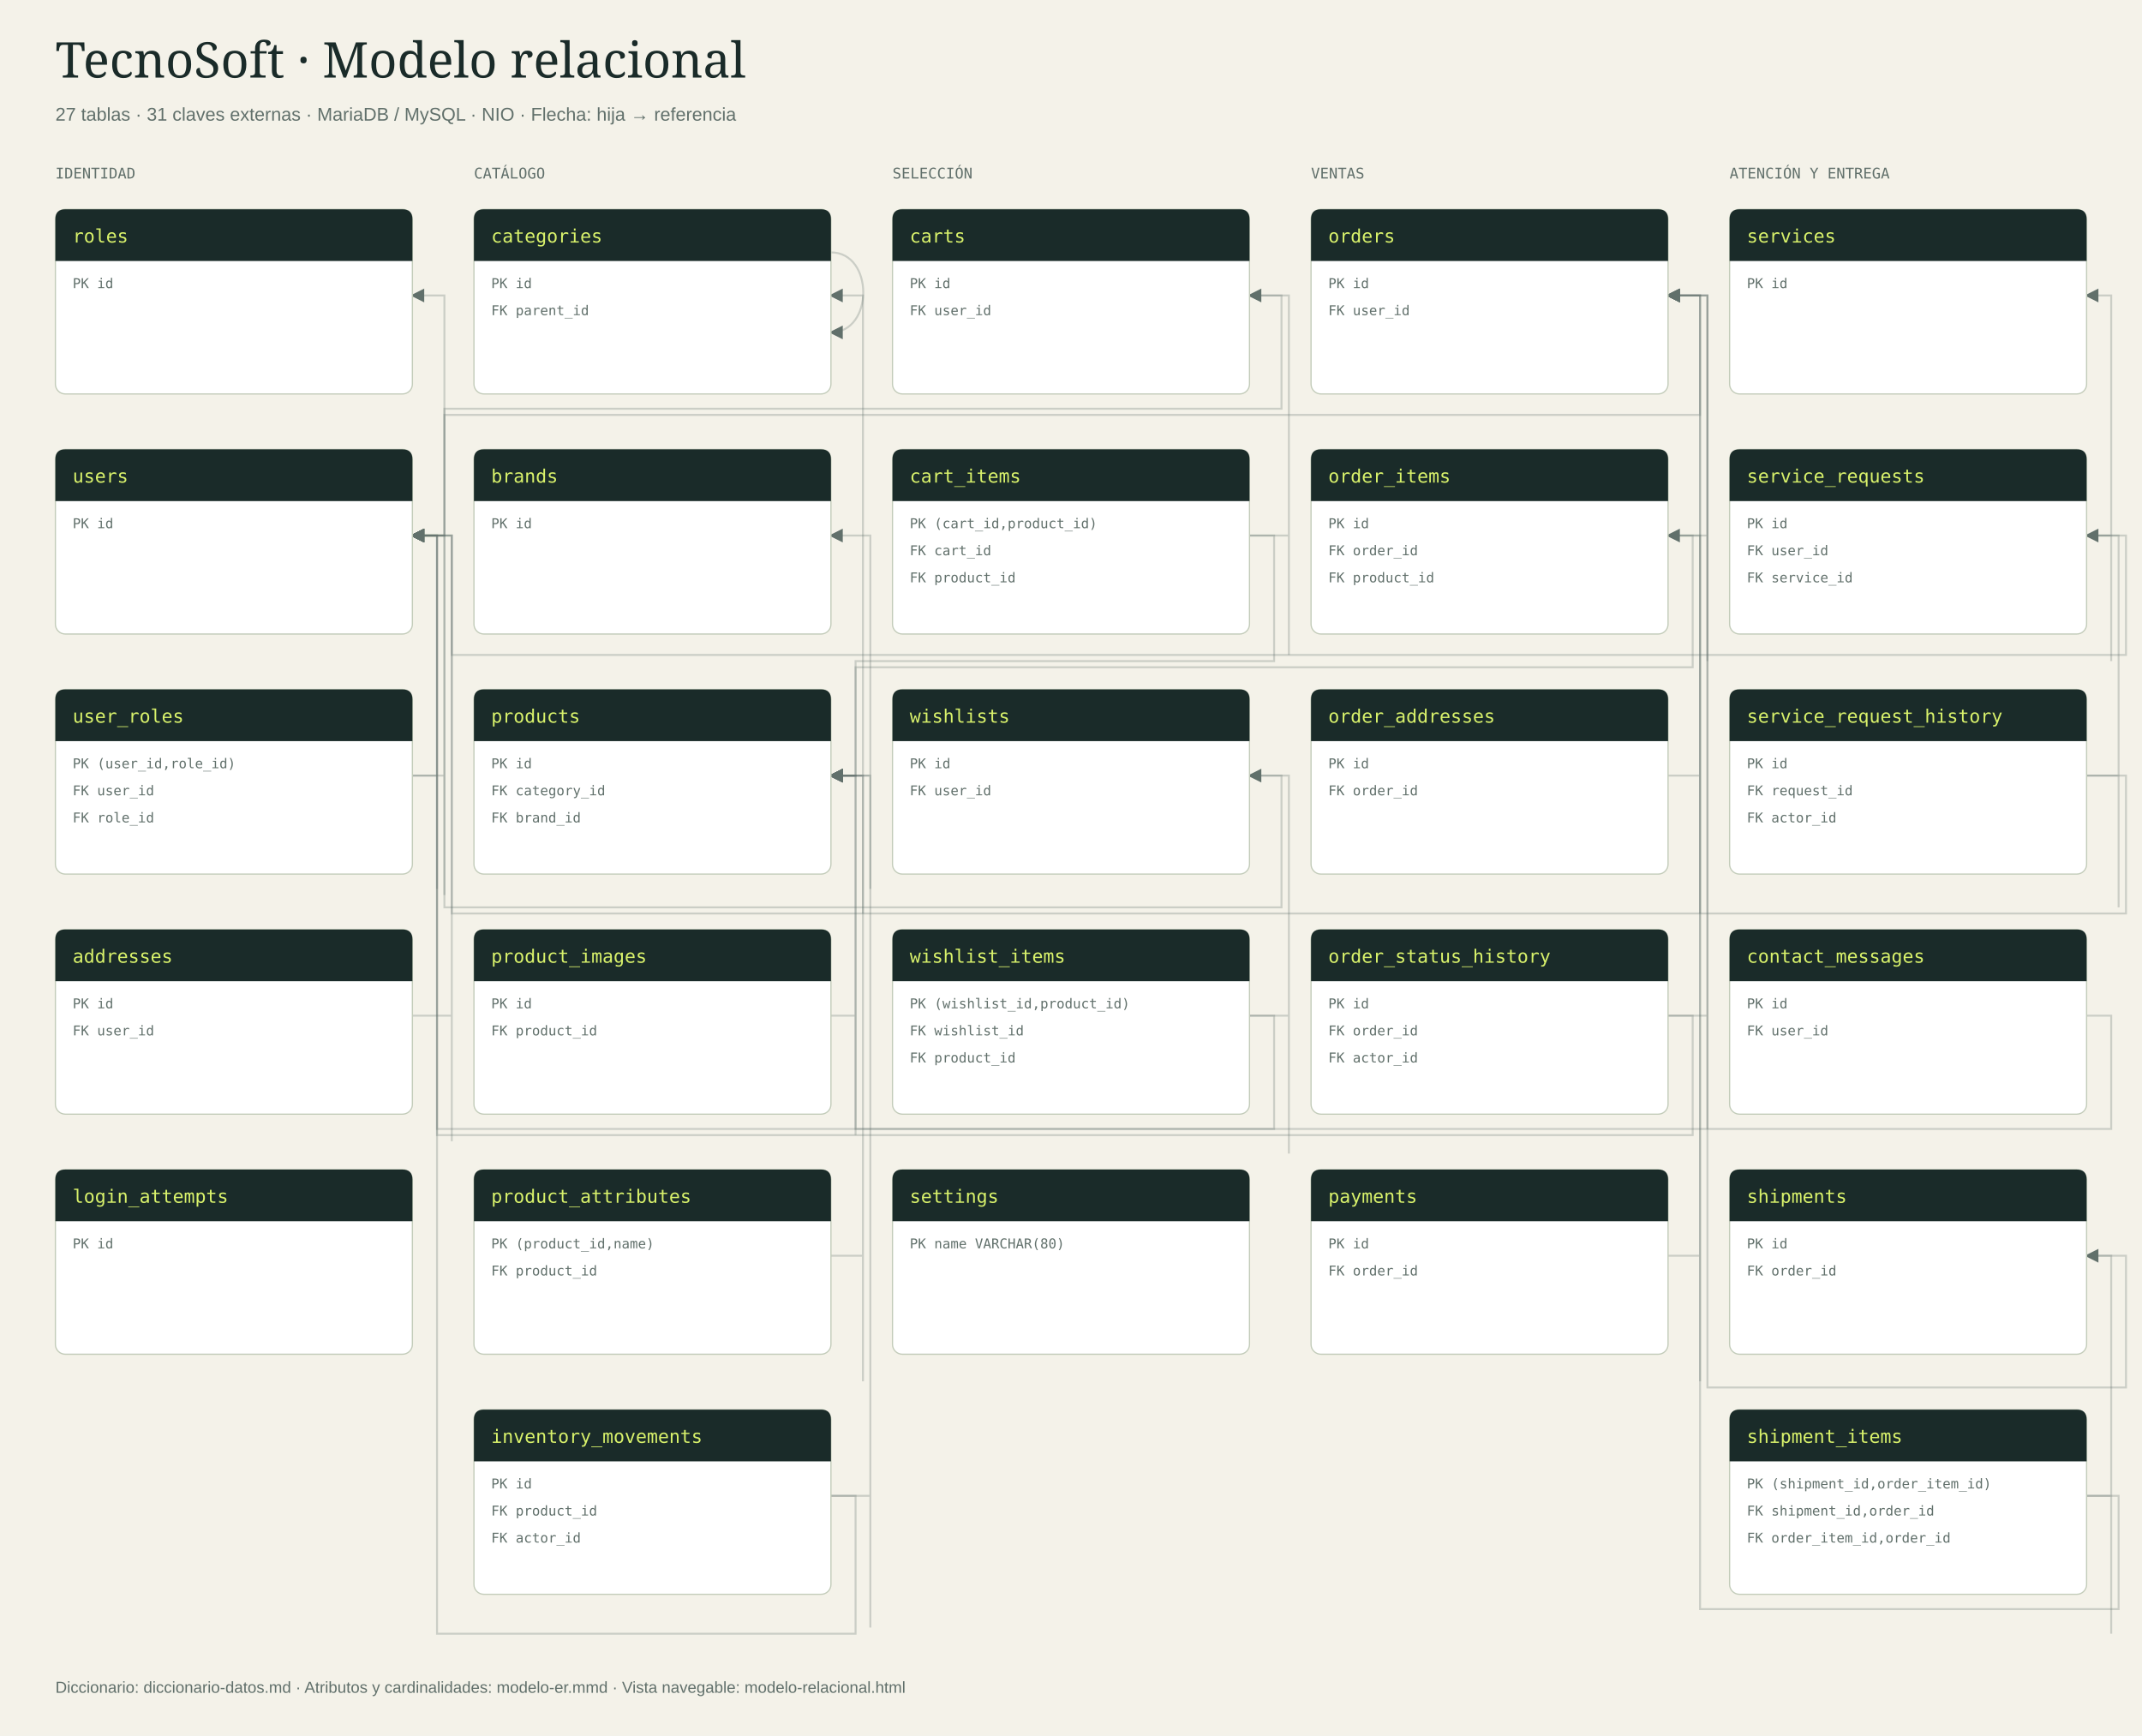
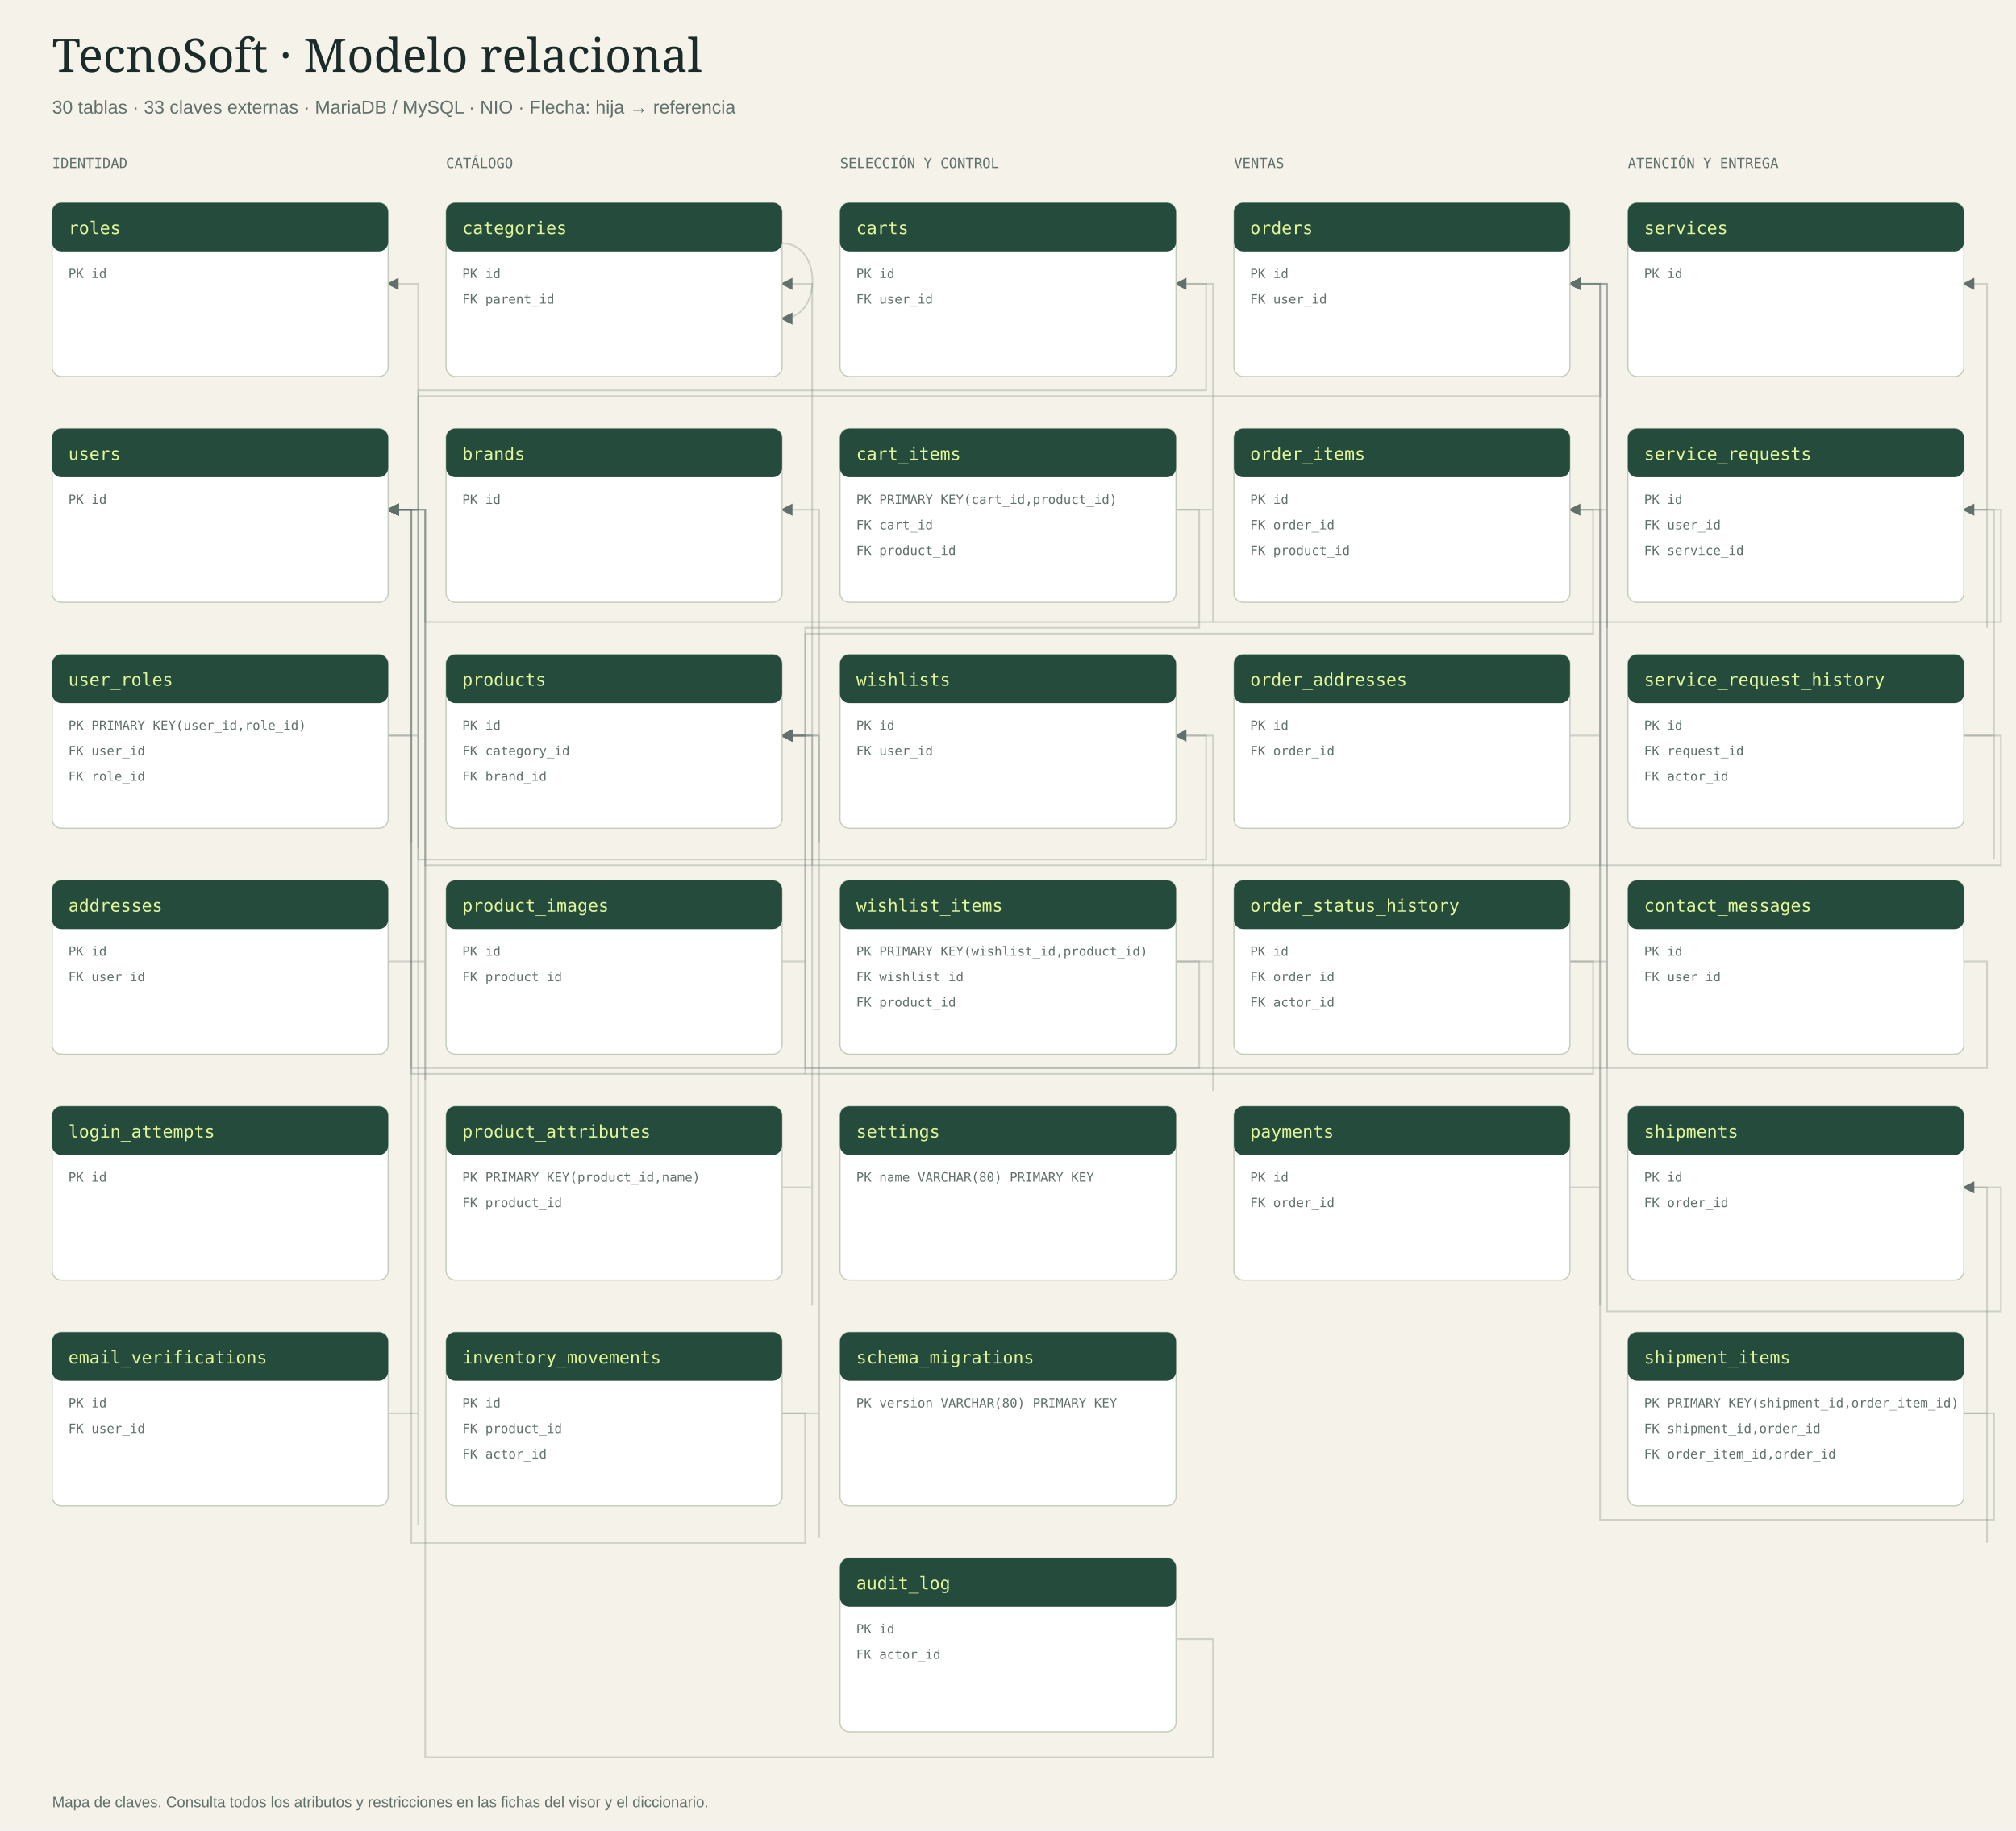
- <svg xmlns="http://www.w3.org/2000/svg" viewBox="0 0 1740 1410" role="img" aria-labelledby="title desc">
+ <svg xmlns="http://www.w3.org/2000/svg" viewBox="0 0 1740 1580" role="img" aria-labelledby="title">
  <defs>
    <marker id="arrow" markerWidth="7" markerHeight="7" refX="6" refY="3.5" orient="auto">
      <path d="M0 0L7 3.5 0 7" fill="#61706b" />
    </marker>
  </defs>
-   <rect width="1740" height="1410" fill="#f4f2e9" />
-   <text x="45" y="63" font-family="Georgia" font-size="40" fill="#1a2b29">TecnoSoft · Modelo relacional</text>
-   <text x="45" y="98" font-family="Arial" font-size="15" fill="#61706b">27 tablas · 31 claves externas · MariaDB / MySQL · NIO · Flecha: hija → referencia</text>
+   <rect width="1740" height="1580" fill="#f4f2e9" />
+   <text x="45" y="62" font-family="Georgia" font-size="40" fill="#1a2b29">TecnoSoft · Modelo relacional</text>
+   <text x="45" y="98" font-family="Arial" font-size="16" fill="#61706b">30 tablas · 33 claves externas · MariaDB / MySQL · NIO · Flecha: hija → referencia</text>
  <text x="45" y="145" fill="#61706b" font-family="monospace" font-size="12">IDENTIDAD</text>
  <text x="385" y="145" fill="#61706b" font-family="monospace" font-size="12">CATÁLOGO</text>
-   <text x="725" y="145" fill="#61706b" font-family="monospace" font-size="12">SELECCIÓN</text>
+   <text x="725" y="145" fill="#61706b" font-family="monospace" font-size="12">SELECCIÓN Y CONTROL</text>
  <text x="1065" y="145" fill="#61706b" font-family="monospace" font-size="12">VENTAS</text>
  <text x="1405" y="145" fill="#61706b" font-family="monospace" font-size="12">ATENCIÓN Y ENTREGA</text>
-   <path class="edge" data-from="user_roles" data-to="users" d="M335 630 H355 V722 H355 V435 H335" stroke="#61706b" stroke-opacity=".28" stroke-width="1.6" fill="none" marker-end="url(#arrow)" />
-   <path class="edge" data-from="user_roles" data-to="roles" d="M335 630 H361 V727 H361 V240 H335" stroke="#61706b" stroke-opacity=".28" stroke-width="1.6" fill="none" marker-end="url(#arrow)" />
-   <path class="edge" data-from="addresses" data-to="users" d="M335 825 H367 V927 H367 V435 H335" stroke="#61706b" stroke-opacity=".28" stroke-width="1.6" fill="none" marker-end="url(#arrow)" />
-   <path class="edge" data-from="categories" data-to="categories" d="M675 205 C710 205 710 270 675 270" stroke="#61706b" stroke-opacity=".28" stroke-width="1.6" fill="none" marker-end="url(#arrow)" />
-   <path class="edge" data-from="products" data-to="categories" d="M675 630 H701 V742 H701 V240 H675" stroke="#61706b" stroke-opacity=".28" stroke-width="1.6" fill="none" marker-end="url(#arrow)" />
-   <path class="edge" data-from="products" data-to="brands" d="M675 630 H707 V722 H707 V435 H675" stroke="#61706b" stroke-opacity=".28" stroke-width="1.6" fill="none" marker-end="url(#arrow)" />
-   <path class="edge" data-from="product_images" data-to="products" d="M675 825 H695 V922 H695 V630 H675" stroke="#61706b" stroke-opacity=".28" stroke-width="1.6" fill="none" marker-end="url(#arrow)" />
-   <path class="edge" data-from="product_attributes" data-to="products" d="M675 1020 H701 V1122 H701 V630 H675" stroke="#61706b" stroke-opacity=".28" stroke-width="1.6" fill="none" marker-end="url(#arrow)" />
-   <path class="edge" data-from="inventory_movements" data-to="products" d="M675 1215 H707 V1322 H707 V630 H675" stroke="#61706b" stroke-opacity=".28" stroke-width="1.6" fill="none" marker-end="url(#arrow)" />
-   <path class="edge" data-from="inventory_movements" data-to="users" d="M675 1215 H695 V1327 H355 V435 H335" stroke="#61706b" stroke-opacity=".28" stroke-width="1.6" fill="none" marker-end="url(#arrow)" />
-   <path class="edge" data-from="carts" data-to="users" d="M1015 240 H1041 V332 H361 V435 H335" stroke="#61706b" stroke-opacity=".28" stroke-width="1.6" fill="none" marker-end="url(#arrow)" />
-   <path class="edge" data-from="cart_items" data-to="carts" d="M1015 435 H1047 V532 H1047 V240 H1015" stroke="#61706b" stroke-opacity=".28" stroke-width="1.6" fill="none" marker-end="url(#arrow)" />
-   <path class="edge" data-from="cart_items" data-to="products" d="M1015 435 H1035 V537 H695 V630 H675" stroke="#61706b" stroke-opacity=".28" stroke-width="1.6" fill="none" marker-end="url(#arrow)" />
-   <path class="edge" data-from="wishlists" data-to="users" d="M1015 630 H1041 V737 H361 V435 H335" stroke="#61706b" stroke-opacity=".28" stroke-width="1.6" fill="none" marker-end="url(#arrow)" />
-   <path class="edge" data-from="wishlist_items" data-to="wishlists" d="M1015 825 H1047 V937 H1047 V630 H1015" stroke="#61706b" stroke-opacity=".28" stroke-width="1.6" fill="none" marker-end="url(#arrow)" />
-   <path class="edge" data-from="wishlist_items" data-to="products" d="M1015 825 H1035 V917 H695 V630 H675" stroke="#61706b" stroke-opacity=".28" stroke-width="1.6" fill="none" marker-end="url(#arrow)" />
-   <path class="edge" data-from="orders" data-to="users" d="M1355 240 H1381 V337 H361 V435 H335" stroke="#61706b" stroke-opacity=".28" stroke-width="1.6" fill="none" marker-end="url(#arrow)" />
-   <path class="edge" data-from="order_items" data-to="orders" d="M1355 435 H1387 V537 H1387 V240 H1355" stroke="#61706b" stroke-opacity=".28" stroke-width="1.6" fill="none" marker-end="url(#arrow)" />
-   <path class="edge" data-from="order_items" data-to="products" d="M1355 435 H1375 V542 H695 V630 H675" stroke="#61706b" stroke-opacity=".28" stroke-width="1.6" fill="none" marker-end="url(#arrow)" />
-   <path class="edge" data-from="order_addresses" data-to="orders" d="M1355 630 H1381 V742 H1381 V240 H1355" stroke="#61706b" stroke-opacity=".28" stroke-width="1.6" fill="none" marker-end="url(#arrow)" />
-   <path class="edge" data-from="order_status_history" data-to="orders" d="M1355 825 H1387 V917 H1387 V240 H1355" stroke="#61706b" stroke-opacity=".28" stroke-width="1.6" fill="none" marker-end="url(#arrow)" />
-   <path class="edge" data-from="order_status_history" data-to="users" d="M1355 825 H1375 V922 H355 V435 H335" stroke="#61706b" stroke-opacity=".28" stroke-width="1.6" fill="none" marker-end="url(#arrow)" />
-   <path class="edge" data-from="payments" data-to="orders" d="M1355 1020 H1381 V1122 H1381 V240 H1355" stroke="#61706b" stroke-opacity=".28" stroke-width="1.6" fill="none" marker-end="url(#arrow)" />
-   <path class="edge" data-from="shipments" data-to="orders" d="M1695 1020 H1727 V1127 H1387 V240 H1355" stroke="#61706b" stroke-opacity=".28" stroke-width="1.6" fill="none" marker-end="url(#arrow)" />
-   <path class="edge" data-from="shipment_items" data-to="shipments" d="M1695 1215 H1715 V1327 H1715 V1020 H1695" stroke="#61706b" stroke-opacity=".28" stroke-width="1.6" fill="none" marker-end="url(#arrow)" />
-   <path class="edge" data-from="shipment_items" data-to="order_items" d="M1695 1215 H1721 V1307 H1381 V435 H1355" stroke="#61706b" stroke-opacity=".28" stroke-width="1.6" fill="none" marker-end="url(#arrow)" />
-   <path class="edge" data-from="service_requests" data-to="users" d="M1695 435 H1727 V532 H367 V435 H335" stroke="#61706b" stroke-opacity=".28" stroke-width="1.6" fill="none" marker-end="url(#arrow)" />
-   <path class="edge" data-from="service_requests" data-to="services" d="M1695 435 H1715 V537 H1715 V240 H1695" stroke="#61706b" stroke-opacity=".28" stroke-width="1.6" fill="none" marker-end="url(#arrow)" />
-   <path class="edge" data-from="service_request_history" data-to="service_requests" d="M1695 630 H1721 V737 H1721 V435 H1695" stroke="#61706b" stroke-opacity=".28" stroke-width="1.6" fill="none" marker-end="url(#arrow)" />
-   <path class="edge" data-from="service_request_history" data-to="users" d="M1695 630 H1727 V742 H367 V435 H335" stroke="#61706b" stroke-opacity=".28" stroke-width="1.6" fill="none" marker-end="url(#arrow)" />
-   <path class="edge" data-from="contact_messages" data-to="users" d="M1695 825 H1715 V917 H355 V435 H335" stroke="#61706b" stroke-opacity=".28" stroke-width="1.6" fill="none" marker-end="url(#arrow)" />
+   <path class="edge" data-from="user_roles" data-to="users" d="M335 635 H355 V727 H355 V440 H335" stroke="#61706b" stroke-opacity=".25" stroke-width="1.5" fill="none" marker-end="url(#arrow)" />
+   <path class="edge" data-from="user_roles" data-to="roles" d="M335 635 H361 V732 H361 V245 H335" stroke="#61706b" stroke-opacity=".25" stroke-width="1.5" fill="none" marker-end="url(#arrow)" />
+   <path class="edge" data-from="addresses" data-to="users" d="M335 830 H367 V932 H367 V440 H335" stroke="#61706b" stroke-opacity=".25" stroke-width="1.5" fill="none" marker-end="url(#arrow)" />
+   <path class="edge" data-from="categories" data-to="categories" d="M675 210 C710 210 710 275 675 275" stroke="#61706b" stroke-opacity=".25" stroke-width="1.5" fill="none" marker-end="url(#arrow)" />
+   <path class="edge" data-from="products" data-to="categories" d="M675 635 H701 V747 H701 V245 H675" stroke="#61706b" stroke-opacity=".25" stroke-width="1.5" fill="none" marker-end="url(#arrow)" />
+   <path class="edge" data-from="products" data-to="brands" d="M675 635 H707 V727 H707 V440 H675" stroke="#61706b" stroke-opacity=".25" stroke-width="1.5" fill="none" marker-end="url(#arrow)" />
+   <path class="edge" data-from="product_images" data-to="products" d="M675 830 H695 V927 H695 V635 H675" stroke="#61706b" stroke-opacity=".25" stroke-width="1.5" fill="none" marker-end="url(#arrow)" />
+   <path class="edge" data-from="product_attributes" data-to="products" d="M675 1025 H701 V1127 H701 V635 H675" stroke="#61706b" stroke-opacity=".25" stroke-width="1.5" fill="none" marker-end="url(#arrow)" />
+   <path class="edge" data-from="inventory_movements" data-to="products" d="M675 1220 H707 V1327 H707 V635 H675" stroke="#61706b" stroke-opacity=".25" stroke-width="1.5" fill="none" marker-end="url(#arrow)" />
+   <path class="edge" data-from="inventory_movements" data-to="users" d="M675 1220 H695 V1332 H355 V440 H335" stroke="#61706b" stroke-opacity=".25" stroke-width="1.5" fill="none" marker-end="url(#arrow)" />
+   <path class="edge" data-from="carts" data-to="users" d="M1015 245 H1041 V337 H361 V440 H335" stroke="#61706b" stroke-opacity=".25" stroke-width="1.5" fill="none" marker-end="url(#arrow)" />
+   <path class="edge" data-from="cart_items" data-to="carts" d="M1015 440 H1047 V537 H1047 V245 H1015" stroke="#61706b" stroke-opacity=".25" stroke-width="1.5" fill="none" marker-end="url(#arrow)" />
+   <path class="edge" data-from="cart_items" data-to="products" d="M1015 440 H1035 V542 H695 V635 H675" stroke="#61706b" stroke-opacity=".25" stroke-width="1.5" fill="none" marker-end="url(#arrow)" />
+   <path class="edge" data-from="wishlists" data-to="users" d="M1015 635 H1041 V742 H361 V440 H335" stroke="#61706b" stroke-opacity=".25" stroke-width="1.5" fill="none" marker-end="url(#arrow)" />
+   <path class="edge" data-from="wishlist_items" data-to="wishlists" d="M1015 830 H1047 V942 H1047 V635 H1015" stroke="#61706b" stroke-opacity=".25" stroke-width="1.5" fill="none" marker-end="url(#arrow)" />
+   <path class="edge" data-from="wishlist_items" data-to="products" d="M1015 830 H1035 V922 H695 V635 H675" stroke="#61706b" stroke-opacity=".25" stroke-width="1.5" fill="none" marker-end="url(#arrow)" />
+   <path class="edge" data-from="orders" data-to="users" d="M1355 245 H1381 V342 H361 V440 H335" stroke="#61706b" stroke-opacity=".25" stroke-width="1.5" fill="none" marker-end="url(#arrow)" />
+   <path class="edge" data-from="order_items" data-to="orders" d="M1355 440 H1387 V542 H1387 V245 H1355" stroke="#61706b" stroke-opacity=".25" stroke-width="1.5" fill="none" marker-end="url(#arrow)" />
+   <path class="edge" data-from="order_items" data-to="products" d="M1355 440 H1375 V547 H695 V635 H675" stroke="#61706b" stroke-opacity=".25" stroke-width="1.5" fill="none" marker-end="url(#arrow)" />
+   <path class="edge" data-from="order_addresses" data-to="orders" d="M1355 635 H1381 V747 H1381 V245 H1355" stroke="#61706b" stroke-opacity=".25" stroke-width="1.5" fill="none" marker-end="url(#arrow)" />
+   <path class="edge" data-from="order_status_history" data-to="orders" d="M1355 830 H1387 V922 H1387 V245 H1355" stroke="#61706b" stroke-opacity=".25" stroke-width="1.5" fill="none" marker-end="url(#arrow)" />
+   <path class="edge" data-from="order_status_history" data-to="users" d="M1355 830 H1375 V927 H355 V440 H335" stroke="#61706b" stroke-opacity=".25" stroke-width="1.5" fill="none" marker-end="url(#arrow)" />
+   <path class="edge" data-from="payments" data-to="orders" d="M1355 1025 H1381 V1127 H1381 V245 H1355" stroke="#61706b" stroke-opacity=".25" stroke-width="1.5" fill="none" marker-end="url(#arrow)" />
+   <path class="edge" data-from="shipments" data-to="orders" d="M1695 1025 H1727 V1132 H1387 V245 H1355" stroke="#61706b" stroke-opacity=".25" stroke-width="1.5" fill="none" marker-end="url(#arrow)" />
+   <path class="edge" data-from="shipment_items" data-to="shipments" d="M1695 1220 H1715 V1332 H1715 V1025 H1695" stroke="#61706b" stroke-opacity=".25" stroke-width="1.5" fill="none" marker-end="url(#arrow)" />
+   <path class="edge" data-from="shipment_items" data-to="order_items" d="M1695 1220 H1721 V1312 H1381 V440 H1355" stroke="#61706b" stroke-opacity=".25" stroke-width="1.5" fill="none" marker-end="url(#arrow)" />
+   <path class="edge" data-from="service_requests" data-to="users" d="M1695 440 H1727 V537 H367 V440 H335" stroke="#61706b" stroke-opacity=".25" stroke-width="1.5" fill="none" marker-end="url(#arrow)" />
+   <path class="edge" data-from="service_requests" data-to="services" d="M1695 440 H1715 V542 H1715 V245 H1695" stroke="#61706b" stroke-opacity=".25" stroke-width="1.5" fill="none" marker-end="url(#arrow)" />
+   <path class="edge" data-from="service_request_history" data-to="service_requests" d="M1695 635 H1721 V742 H1721 V440 H1695" stroke="#61706b" stroke-opacity=".25" stroke-width="1.5" fill="none" marker-end="url(#arrow)" />
+   <path class="edge" data-from="service_request_history" data-to="users" d="M1695 635 H1727 V747 H367 V440 H335" stroke="#61706b" stroke-opacity=".25" stroke-width="1.5" fill="none" marker-end="url(#arrow)" />
+   <path class="edge" data-from="contact_messages" data-to="users" d="M1695 830 H1715 V922 H355 V440 H335" stroke="#61706b" stroke-opacity=".25" stroke-width="1.5" fill="none" marker-end="url(#arrow)" />
+   <path class="edge" data-from="email_verifications" data-to="users" d="M335 1220 H361 V1317 H361 V440 H335" stroke="#61706b" stroke-opacity=".25" stroke-width="1.5" fill="none" marker-end="url(#arrow)" />
+   <path class="edge" data-from="audit_log" data-to="users" d="M1015 1415 H1047 V1517 H367 V440 H335" stroke="#61706b" stroke-opacity=".25" stroke-width="1.5" fill="none" marker-end="url(#arrow)" />
  <g class="entity" data-name="roles">
-     <rect x="45" y="170" width="290" height="150" rx="8" fill="#fff" stroke="#c3ccba" />
-     <path d="M53 170H327Q335 170 335 178V212H45V178Q45 170 53 170" fill="#1a2b29" />
-     <text x="59" y="197" fill="#d9f26b" font-family="monospace" font-size="15">roles</text>
-     <text x="59" y="234" fill="#61706b" font-family="monospace" font-size="11">PK id</text>
+     <rect x="45" y="175" width="290" height="150" rx="8" fill="#fff" stroke="#c3ccba" />
+     <rect x="45" y="175" width="290" height="42" rx="8" fill="#244b3c" />
+     <text x="59" y="202" fill="#e2f69a" font-family="monospace" font-size="15">roles</text>
+     <text x="59" y="240" fill="#61706b" font-family="monospace" font-size="11">PK id</text>
  </g>
  <g class="entity" data-name="users">
-     <rect x="45" y="365" width="290" height="150" rx="8" fill="#fff" stroke="#c3ccba" />
-     <path d="M53 365H327Q335 365 335 373V407H45V373Q45 365 53 365" fill="#1a2b29" />
-     <text x="59" y="392" fill="#d9f26b" font-family="monospace" font-size="15">users</text>
-     <text x="59" y="429" fill="#61706b" font-family="monospace" font-size="11">PK id</text>
+     <rect x="45" y="370" width="290" height="150" rx="8" fill="#fff" stroke="#c3ccba" />
+     <rect x="45" y="370" width="290" height="42" rx="8" fill="#244b3c" />
+     <text x="59" y="397" fill="#e2f69a" font-family="monospace" font-size="15">users</text>
+     <text x="59" y="435" fill="#61706b" font-family="monospace" font-size="11">PK id</text>
  </g>
  <g class="entity" data-name="user_roles">
-     <rect x="45" y="560" width="290" height="150" rx="8" fill="#fff" stroke="#c3ccba" />
-     <path d="M53 560H327Q335 560 335 568V602H45V568Q45 560 53 560" fill="#1a2b29" />
-     <text x="59" y="587" fill="#d9f26b" font-family="monospace" font-size="15">user_roles</text>
-     <text x="59" y="624" fill="#61706b" font-family="monospace" font-size="11">PK (user_id,role_id)</text>
-     <text x="59" y="646" fill="#61706b" font-family="monospace" font-size="11">FK user_id</text>
-     <text x="59" y="668" fill="#61706b" font-family="monospace" font-size="11">FK role_id</text>
+     <rect x="45" y="565" width="290" height="150" rx="8" fill="#fff" stroke="#c3ccba" />
+     <rect x="45" y="565" width="290" height="42" rx="8" fill="#244b3c" />
+     <text x="59" y="592" fill="#e2f69a" font-family="monospace" font-size="15">user_roles</text>
+     <text x="59" y="630" fill="#61706b" font-family="monospace" font-size="11">PK PRIMARY KEY(user_id,role_id)</text>
+     <text x="59" y="652" fill="#61706b" font-family="monospace" font-size="11">FK user_id</text>
+     <text x="59" y="674" fill="#61706b" font-family="monospace" font-size="11">FK role_id</text>
  </g>
  <g class="entity" data-name="addresses">
-     <rect x="45" y="755" width="290" height="150" rx="8" fill="#fff" stroke="#c3ccba" />
-     <path d="M53 755H327Q335 755 335 763V797H45V763Q45 755 53 755" fill="#1a2b29" />
-     <text x="59" y="782" fill="#d9f26b" font-family="monospace" font-size="15">addresses</text>
-     <text x="59" y="819" fill="#61706b" font-family="monospace" font-size="11">PK id</text>
-     <text x="59" y="841" fill="#61706b" font-family="monospace" font-size="11">FK user_id</text>
+     <rect x="45" y="760" width="290" height="150" rx="8" fill="#fff" stroke="#c3ccba" />
+     <rect x="45" y="760" width="290" height="42" rx="8" fill="#244b3c" />
+     <text x="59" y="787" fill="#e2f69a" font-family="monospace" font-size="15">addresses</text>
+     <text x="59" y="825" fill="#61706b" font-family="monospace" font-size="11">PK id</text>
+     <text x="59" y="847" fill="#61706b" font-family="monospace" font-size="11">FK user_id</text>
  </g>
  <g class="entity" data-name="login_attempts">
-     <rect x="45" y="950" width="290" height="150" rx="8" fill="#fff" stroke="#c3ccba" />
-     <path d="M53 950H327Q335 950 335 958V992H45V958Q45 950 53 950" fill="#1a2b29" />
-     <text x="59" y="977" fill="#d9f26b" font-family="monospace" font-size="15">login_attempts</text>
-     <text x="59" y="1014" fill="#61706b" font-family="monospace" font-size="11">PK id</text>
+     <rect x="45" y="955" width="290" height="150" rx="8" fill="#fff" stroke="#c3ccba" />
+     <rect x="45" y="955" width="290" height="42" rx="8" fill="#244b3c" />
+     <text x="59" y="982" fill="#e2f69a" font-family="monospace" font-size="15">login_attempts</text>
+     <text x="59" y="1020" fill="#61706b" font-family="monospace" font-size="11">PK id</text>
+   </g>
+   <g class="entity" data-name="email_verifications">
+     <rect x="45" y="1150" width="290" height="150" rx="8" fill="#fff" stroke="#c3ccba" />
+     <rect x="45" y="1150" width="290" height="42" rx="8" fill="#244b3c" />
+     <text x="59" y="1177" fill="#e2f69a" font-family="monospace" font-size="15">email_verifications</text>
+     <text x="59" y="1215" fill="#61706b" font-family="monospace" font-size="11">PK id</text>
+     <text x="59" y="1237" fill="#61706b" font-family="monospace" font-size="11">FK user_id</text>
  </g>
  <g class="entity" data-name="categories">
-     <rect x="385" y="170" width="290" height="150" rx="8" fill="#fff" stroke="#c3ccba" />
-     <path d="M393 170H667Q675 170 675 178V212H385V178Q385 170 393 170" fill="#1a2b29" />
-     <text x="399" y="197" fill="#d9f26b" font-family="monospace" font-size="15">categories</text>
-     <text x="399" y="234" fill="#61706b" font-family="monospace" font-size="11">PK id</text>
-     <text x="399" y="256" fill="#61706b" font-family="monospace" font-size="11">FK parent_id</text>
+     <rect x="385" y="175" width="290" height="150" rx="8" fill="#fff" stroke="#c3ccba" />
+     <rect x="385" y="175" width="290" height="42" rx="8" fill="#244b3c" />
+     <text x="399" y="202" fill="#e2f69a" font-family="monospace" font-size="15">categories</text>
+     <text x="399" y="240" fill="#61706b" font-family="monospace" font-size="11">PK id</text>
+     <text x="399" y="262" fill="#61706b" font-family="monospace" font-size="11">FK parent_id</text>
  </g>
  <g class="entity" data-name="brands">
-     <rect x="385" y="365" width="290" height="150" rx="8" fill="#fff" stroke="#c3ccba" />
-     <path d="M393 365H667Q675 365 675 373V407H385V373Q385 365 393 365" fill="#1a2b29" />
-     <text x="399" y="392" fill="#d9f26b" font-family="monospace" font-size="15">brands</text>
-     <text x="399" y="429" fill="#61706b" font-family="monospace" font-size="11">PK id</text>
+     <rect x="385" y="370" width="290" height="150" rx="8" fill="#fff" stroke="#c3ccba" />
+     <rect x="385" y="370" width="290" height="42" rx="8" fill="#244b3c" />
+     <text x="399" y="397" fill="#e2f69a" font-family="monospace" font-size="15">brands</text>
+     <text x="399" y="435" fill="#61706b" font-family="monospace" font-size="11">PK id</text>
  </g>
  <g class="entity" data-name="products">
-     <rect x="385" y="560" width="290" height="150" rx="8" fill="#fff" stroke="#c3ccba" />
-     <path d="M393 560H667Q675 560 675 568V602H385V568Q385 560 393 560" fill="#1a2b29" />
-     <text x="399" y="587" fill="#d9f26b" font-family="monospace" font-size="15">products</text>
-     <text x="399" y="624" fill="#61706b" font-family="monospace" font-size="11">PK id</text>
-     <text x="399" y="646" fill="#61706b" font-family="monospace" font-size="11">FK category_id</text>
-     <text x="399" y="668" fill="#61706b" font-family="monospace" font-size="11">FK brand_id</text>
+     <rect x="385" y="565" width="290" height="150" rx="8" fill="#fff" stroke="#c3ccba" />
+     <rect x="385" y="565" width="290" height="42" rx="8" fill="#244b3c" />
+     <text x="399" y="592" fill="#e2f69a" font-family="monospace" font-size="15">products</text>
+     <text x="399" y="630" fill="#61706b" font-family="monospace" font-size="11">PK id</text>
+     <text x="399" y="652" fill="#61706b" font-family="monospace" font-size="11">FK category_id</text>
+     <text x="399" y="674" fill="#61706b" font-family="monospace" font-size="11">FK brand_id</text>
  </g>
  <g class="entity" data-name="product_images">
-     <rect x="385" y="755" width="290" height="150" rx="8" fill="#fff" stroke="#c3ccba" />
-     <path d="M393 755H667Q675 755 675 763V797H385V763Q385 755 393 755" fill="#1a2b29" />
-     <text x="399" y="782" fill="#d9f26b" font-family="monospace" font-size="15">product_images</text>
-     <text x="399" y="819" fill="#61706b" font-family="monospace" font-size="11">PK id</text>
-     <text x="399" y="841" fill="#61706b" font-family="monospace" font-size="11">FK product_id</text>
+     <rect x="385" y="760" width="290" height="150" rx="8" fill="#fff" stroke="#c3ccba" />
+     <rect x="385" y="760" width="290" height="42" rx="8" fill="#244b3c" />
+     <text x="399" y="787" fill="#e2f69a" font-family="monospace" font-size="15">product_images</text>
+     <text x="399" y="825" fill="#61706b" font-family="monospace" font-size="11">PK id</text>
+     <text x="399" y="847" fill="#61706b" font-family="monospace" font-size="11">FK product_id</text>
  </g>
  <g class="entity" data-name="product_attributes">
-     <rect x="385" y="950" width="290" height="150" rx="8" fill="#fff" stroke="#c3ccba" />
-     <path d="M393 950H667Q675 950 675 958V992H385V958Q385 950 393 950" fill="#1a2b29" />
-     <text x="399" y="977" fill="#d9f26b" font-family="monospace" font-size="15">product_attributes</text>
-     <text x="399" y="1014" fill="#61706b" font-family="monospace" font-size="11">PK (product_id,name)</text>
-     <text x="399" y="1036" fill="#61706b" font-family="monospace" font-size="11">FK product_id</text>
+     <rect x="385" y="955" width="290" height="150" rx="8" fill="#fff" stroke="#c3ccba" />
+     <rect x="385" y="955" width="290" height="42" rx="8" fill="#244b3c" />
+     <text x="399" y="982" fill="#e2f69a" font-family="monospace" font-size="15">product_attributes</text>
+     <text x="399" y="1020" fill="#61706b" font-family="monospace" font-size="11">PK PRIMARY KEY(product_id,name)</text>
+     <text x="399" y="1042" fill="#61706b" font-family="monospace" font-size="11">FK product_id</text>
  </g>
  <g class="entity" data-name="inventory_movements">
-     <rect x="385" y="1145" width="290" height="150" rx="8" fill="#fff" stroke="#c3ccba" />
-     <path d="M393 1145H667Q675 1145 675 1153V1187H385V1153Q385 1145 393 1145" fill="#1a2b29" />
-     <text x="399" y="1172" fill="#d9f26b" font-family="monospace" font-size="15">inventory_movements</text>
-     <text x="399" y="1209" fill="#61706b" font-family="monospace" font-size="11">PK id</text>
-     <text x="399" y="1231" fill="#61706b" font-family="monospace" font-size="11">FK product_id</text>
-     <text x="399" y="1253" fill="#61706b" font-family="monospace" font-size="11">FK actor_id</text>
+     <rect x="385" y="1150" width="290" height="150" rx="8" fill="#fff" stroke="#c3ccba" />
+     <rect x="385" y="1150" width="290" height="42" rx="8" fill="#244b3c" />
+     <text x="399" y="1177" fill="#e2f69a" font-family="monospace" font-size="15">inventory_movements</text>
+     <text x="399" y="1215" fill="#61706b" font-family="monospace" font-size="11">PK id</text>
+     <text x="399" y="1237" fill="#61706b" font-family="monospace" font-size="11">FK product_id</text>
+     <text x="399" y="1259" fill="#61706b" font-family="monospace" font-size="11">FK actor_id</text>
  </g>
  <g class="entity" data-name="carts">
-     <rect x="725" y="170" width="290" height="150" rx="8" fill="#fff" stroke="#c3ccba" />
-     <path d="M733 170H1007Q1015 170 1015 178V212H725V178Q725 170 733 170" fill="#1a2b29" />
-     <text x="739" y="197" fill="#d9f26b" font-family="monospace" font-size="15">carts</text>
-     <text x="739" y="234" fill="#61706b" font-family="monospace" font-size="11">PK id</text>
-     <text x="739" y="256" fill="#61706b" font-family="monospace" font-size="11">FK user_id</text>
+     <rect x="725" y="175" width="290" height="150" rx="8" fill="#fff" stroke="#c3ccba" />
+     <rect x="725" y="175" width="290" height="42" rx="8" fill="#244b3c" />
+     <text x="739" y="202" fill="#e2f69a" font-family="monospace" font-size="15">carts</text>
+     <text x="739" y="240" fill="#61706b" font-family="monospace" font-size="11">PK id</text>
+     <text x="739" y="262" fill="#61706b" font-family="monospace" font-size="11">FK user_id</text>
  </g>
  <g class="entity" data-name="cart_items">
-     <rect x="725" y="365" width="290" height="150" rx="8" fill="#fff" stroke="#c3ccba" />
-     <path d="M733 365H1007Q1015 365 1015 373V407H725V373Q725 365 733 365" fill="#1a2b29" />
-     <text x="739" y="392" fill="#d9f26b" font-family="monospace" font-size="15">cart_items</text>
-     <text x="739" y="429" fill="#61706b" font-family="monospace" font-size="11">PK (cart_id,product_id)</text>
-     <text x="739" y="451" fill="#61706b" font-family="monospace" font-size="11">FK cart_id</text>
-     <text x="739" y="473" fill="#61706b" font-family="monospace" font-size="11">FK product_id</text>
+     <rect x="725" y="370" width="290" height="150" rx="8" fill="#fff" stroke="#c3ccba" />
+     <rect x="725" y="370" width="290" height="42" rx="8" fill="#244b3c" />
+     <text x="739" y="397" fill="#e2f69a" font-family="monospace" font-size="15">cart_items</text>
+     <text x="739" y="435" fill="#61706b" font-family="monospace" font-size="11">PK PRIMARY KEY(cart_id,product_id)</text>
+     <text x="739" y="457" fill="#61706b" font-family="monospace" font-size="11">FK cart_id</text>
+     <text x="739" y="479" fill="#61706b" font-family="monospace" font-size="11">FK product_id</text>
  </g>
  <g class="entity" data-name="wishlists">
-     <rect x="725" y="560" width="290" height="150" rx="8" fill="#fff" stroke="#c3ccba" />
-     <path d="M733 560H1007Q1015 560 1015 568V602H725V568Q725 560 733 560" fill="#1a2b29" />
-     <text x="739" y="587" fill="#d9f26b" font-family="monospace" font-size="15">wishlists</text>
-     <text x="739" y="624" fill="#61706b" font-family="monospace" font-size="11">PK id</text>
-     <text x="739" y="646" fill="#61706b" font-family="monospace" font-size="11">FK user_id</text>
+     <rect x="725" y="565" width="290" height="150" rx="8" fill="#fff" stroke="#c3ccba" />
+     <rect x="725" y="565" width="290" height="42" rx="8" fill="#244b3c" />
+     <text x="739" y="592" fill="#e2f69a" font-family="monospace" font-size="15">wishlists</text>
+     <text x="739" y="630" fill="#61706b" font-family="monospace" font-size="11">PK id</text>
+     <text x="739" y="652" fill="#61706b" font-family="monospace" font-size="11">FK user_id</text>
  </g>
  <g class="entity" data-name="wishlist_items">
-     <rect x="725" y="755" width="290" height="150" rx="8" fill="#fff" stroke="#c3ccba" />
-     <path d="M733 755H1007Q1015 755 1015 763V797H725V763Q725 755 733 755" fill="#1a2b29" />
-     <text x="739" y="782" fill="#d9f26b" font-family="monospace" font-size="15">wishlist_items</text>
-     <text x="739" y="819" fill="#61706b" font-family="monospace" font-size="11">PK (wishlist_id,product_id)</text>
-     <text x="739" y="841" fill="#61706b" font-family="monospace" font-size="11">FK wishlist_id</text>
-     <text x="739" y="863" fill="#61706b" font-family="monospace" font-size="11">FK product_id</text>
+     <rect x="725" y="760" width="290" height="150" rx="8" fill="#fff" stroke="#c3ccba" />
+     <rect x="725" y="760" width="290" height="42" rx="8" fill="#244b3c" />
+     <text x="739" y="787" fill="#e2f69a" font-family="monospace" font-size="15">wishlist_items</text>
+     <text x="739" y="825" fill="#61706b" font-family="monospace" font-size="11">PK PRIMARY KEY(wishlist_id,product_id)</text>
+     <text x="739" y="847" fill="#61706b" font-family="monospace" font-size="11">FK wishlist_id</text>
+     <text x="739" y="869" fill="#61706b" font-family="monospace" font-size="11">FK product_id</text>
  </g>
  <g class="entity" data-name="settings">
-     <rect x="725" y="950" width="290" height="150" rx="8" fill="#fff" stroke="#c3ccba" />
-     <path d="M733 950H1007Q1015 950 1015 958V992H725V958Q725 950 733 950" fill="#1a2b29" />
-     <text x="739" y="977" fill="#d9f26b" font-family="monospace" font-size="15">settings</text>
-     <text x="739" y="1014" fill="#61706b" font-family="monospace" font-size="11">PK name VARCHAR(80) </text>
+     <rect x="725" y="955" width="290" height="150" rx="8" fill="#fff" stroke="#c3ccba" />
+     <rect x="725" y="955" width="290" height="42" rx="8" fill="#244b3c" />
+     <text x="739" y="982" fill="#e2f69a" font-family="monospace" font-size="15">settings</text>
+     <text x="739" y="1020" fill="#61706b" font-family="monospace" font-size="11">PK name VARCHAR(80) PRIMARY KEY</text>
+   </g>
+   <g class="entity" data-name="schema_migrations">
+     <rect x="725" y="1150" width="290" height="150" rx="8" fill="#fff" stroke="#c3ccba" />
+     <rect x="725" y="1150" width="290" height="42" rx="8" fill="#244b3c" />
+     <text x="739" y="1177" fill="#e2f69a" font-family="monospace" font-size="15">schema_migrations</text>
+     <text x="739" y="1215" fill="#61706b" font-family="monospace" font-size="11">PK version VARCHAR(80) PRIMARY KEY</text>
+   </g>
+   <g class="entity" data-name="audit_log">
+     <rect x="725" y="1345" width="290" height="150" rx="8" fill="#fff" stroke="#c3ccba" />
+     <rect x="725" y="1345" width="290" height="42" rx="8" fill="#244b3c" />
+     <text x="739" y="1372" fill="#e2f69a" font-family="monospace" font-size="15">audit_log</text>
+     <text x="739" y="1410" fill="#61706b" font-family="monospace" font-size="11">PK id</text>
+     <text x="739" y="1432" fill="#61706b" font-family="monospace" font-size="11">FK actor_id</text>
  </g>
  <g class="entity" data-name="orders">
-     <rect x="1065" y="170" width="290" height="150" rx="8" fill="#fff" stroke="#c3ccba" />
-     <path d="M1073 170H1347Q1355 170 1355 178V212H1065V178Q1065 170 1073 170" fill="#1a2b29" />
-     <text x="1079" y="197" fill="#d9f26b" font-family="monospace" font-size="15">orders</text>
-     <text x="1079" y="234" fill="#61706b" font-family="monospace" font-size="11">PK id</text>
-     <text x="1079" y="256" fill="#61706b" font-family="monospace" font-size="11">FK user_id</text>
+     <rect x="1065" y="175" width="290" height="150" rx="8" fill="#fff" stroke="#c3ccba" />
+     <rect x="1065" y="175" width="290" height="42" rx="8" fill="#244b3c" />
+     <text x="1079" y="202" fill="#e2f69a" font-family="monospace" font-size="15">orders</text>
+     <text x="1079" y="240" fill="#61706b" font-family="monospace" font-size="11">PK id</text>
+     <text x="1079" y="262" fill="#61706b" font-family="monospace" font-size="11">FK user_id</text>
  </g>
  <g class="entity" data-name="order_items">
-     <rect x="1065" y="365" width="290" height="150" rx="8" fill="#fff" stroke="#c3ccba" />
-     <path d="M1073 365H1347Q1355 365 1355 373V407H1065V373Q1065 365 1073 365" fill="#1a2b29" />
-     <text x="1079" y="392" fill="#d9f26b" font-family="monospace" font-size="15">order_items</text>
-     <text x="1079" y="429" fill="#61706b" font-family="monospace" font-size="11">PK id</text>
-     <text x="1079" y="451" fill="#61706b" font-family="monospace" font-size="11">FK order_id</text>
-     <text x="1079" y="473" fill="#61706b" font-family="monospace" font-size="11">FK product_id</text>
+     <rect x="1065" y="370" width="290" height="150" rx="8" fill="#fff" stroke="#c3ccba" />
+     <rect x="1065" y="370" width="290" height="42" rx="8" fill="#244b3c" />
+     <text x="1079" y="397" fill="#e2f69a" font-family="monospace" font-size="15">order_items</text>
+     <text x="1079" y="435" fill="#61706b" font-family="monospace" font-size="11">PK id</text>
+     <text x="1079" y="457" fill="#61706b" font-family="monospace" font-size="11">FK order_id</text>
+     <text x="1079" y="479" fill="#61706b" font-family="monospace" font-size="11">FK product_id</text>
  </g>
  <g class="entity" data-name="order_addresses">
-     <rect x="1065" y="560" width="290" height="150" rx="8" fill="#fff" stroke="#c3ccba" />
-     <path d="M1073 560H1347Q1355 560 1355 568V602H1065V568Q1065 560 1073 560" fill="#1a2b29" />
-     <text x="1079" y="587" fill="#d9f26b" font-family="monospace" font-size="15">order_addresses</text>
-     <text x="1079" y="624" fill="#61706b" font-family="monospace" font-size="11">PK id</text>
-     <text x="1079" y="646" fill="#61706b" font-family="monospace" font-size="11">FK order_id</text>
+     <rect x="1065" y="565" width="290" height="150" rx="8" fill="#fff" stroke="#c3ccba" />
+     <rect x="1065" y="565" width="290" height="42" rx="8" fill="#244b3c" />
+     <text x="1079" y="592" fill="#e2f69a" font-family="monospace" font-size="15">order_addresses</text>
+     <text x="1079" y="630" fill="#61706b" font-family="monospace" font-size="11">PK id</text>
+     <text x="1079" y="652" fill="#61706b" font-family="monospace" font-size="11">FK order_id</text>
  </g>
  <g class="entity" data-name="order_status_history">
-     <rect x="1065" y="755" width="290" height="150" rx="8" fill="#fff" stroke="#c3ccba" />
-     <path d="M1073 755H1347Q1355 755 1355 763V797H1065V763Q1065 755 1073 755" fill="#1a2b29" />
-     <text x="1079" y="782" fill="#d9f26b" font-family="monospace" font-size="15">order_status_history</text>
-     <text x="1079" y="819" fill="#61706b" font-family="monospace" font-size="11">PK id</text>
-     <text x="1079" y="841" fill="#61706b" font-family="monospace" font-size="11">FK order_id</text>
-     <text x="1079" y="863" fill="#61706b" font-family="monospace" font-size="11">FK actor_id</text>
+     <rect x="1065" y="760" width="290" height="150" rx="8" fill="#fff" stroke="#c3ccba" />
+     <rect x="1065" y="760" width="290" height="42" rx="8" fill="#244b3c" />
+     <text x="1079" y="787" fill="#e2f69a" font-family="monospace" font-size="15">order_status_history</text>
+     <text x="1079" y="825" fill="#61706b" font-family="monospace" font-size="11">PK id</text>
+     <text x="1079" y="847" fill="#61706b" font-family="monospace" font-size="11">FK order_id</text>
+     <text x="1079" y="869" fill="#61706b" font-family="monospace" font-size="11">FK actor_id</text>
  </g>
  <g class="entity" data-name="payments">
-     <rect x="1065" y="950" width="290" height="150" rx="8" fill="#fff" stroke="#c3ccba" />
-     <path d="M1073 950H1347Q1355 950 1355 958V992H1065V958Q1065 950 1073 950" fill="#1a2b29" />
-     <text x="1079" y="977" fill="#d9f26b" font-family="monospace" font-size="15">payments</text>
-     <text x="1079" y="1014" fill="#61706b" font-family="monospace" font-size="11">PK id</text>
-     <text x="1079" y="1036" fill="#61706b" font-family="monospace" font-size="11">FK order_id</text>
+     <rect x="1065" y="955" width="290" height="150" rx="8" fill="#fff" stroke="#c3ccba" />
+     <rect x="1065" y="955" width="290" height="42" rx="8" fill="#244b3c" />
+     <text x="1079" y="982" fill="#e2f69a" font-family="monospace" font-size="15">payments</text>
+     <text x="1079" y="1020" fill="#61706b" font-family="monospace" font-size="11">PK id</text>
+     <text x="1079" y="1042" fill="#61706b" font-family="monospace" font-size="11">FK order_id</text>
  </g>
  <g class="entity" data-name="services">
-     <rect x="1405" y="170" width="290" height="150" rx="8" fill="#fff" stroke="#c3ccba" />
-     <path d="M1413 170H1687Q1695 170 1695 178V212H1405V178Q1405 170 1413 170" fill="#1a2b29" />
-     <text x="1419" y="197" fill="#d9f26b" font-family="monospace" font-size="15">services</text>
-     <text x="1419" y="234" fill="#61706b" font-family="monospace" font-size="11">PK id</text>
+     <rect x="1405" y="175" width="290" height="150" rx="8" fill="#fff" stroke="#c3ccba" />
+     <rect x="1405" y="175" width="290" height="42" rx="8" fill="#244b3c" />
+     <text x="1419" y="202" fill="#e2f69a" font-family="monospace" font-size="15">services</text>
+     <text x="1419" y="240" fill="#61706b" font-family="monospace" font-size="11">PK id</text>
  </g>
  <g class="entity" data-name="service_requests">
-     <rect x="1405" y="365" width="290" height="150" rx="8" fill="#fff" stroke="#c3ccba" />
-     <path d="M1413 365H1687Q1695 365 1695 373V407H1405V373Q1405 365 1413 365" fill="#1a2b29" />
-     <text x="1419" y="392" fill="#d9f26b" font-family="monospace" font-size="15">service_requests</text>
-     <text x="1419" y="429" fill="#61706b" font-family="monospace" font-size="11">PK id</text>
-     <text x="1419" y="451" fill="#61706b" font-family="monospace" font-size="11">FK user_id</text>
-     <text x="1419" y="473" fill="#61706b" font-family="monospace" font-size="11">FK service_id</text>
+     <rect x="1405" y="370" width="290" height="150" rx="8" fill="#fff" stroke="#c3ccba" />
+     <rect x="1405" y="370" width="290" height="42" rx="8" fill="#244b3c" />
+     <text x="1419" y="397" fill="#e2f69a" font-family="monospace" font-size="15">service_requests</text>
+     <text x="1419" y="435" fill="#61706b" font-family="monospace" font-size="11">PK id</text>
+     <text x="1419" y="457" fill="#61706b" font-family="monospace" font-size="11">FK user_id</text>
+     <text x="1419" y="479" fill="#61706b" font-family="monospace" font-size="11">FK service_id</text>
  </g>
  <g class="entity" data-name="service_request_history">
-     <rect x="1405" y="560" width="290" height="150" rx="8" fill="#fff" stroke="#c3ccba" />
-     <path d="M1413 560H1687Q1695 560 1695 568V602H1405V568Q1405 560 1413 560" fill="#1a2b29" />
-     <text x="1419" y="587" fill="#d9f26b" font-family="monospace" font-size="15">service_request_history</text>
-     <text x="1419" y="624" fill="#61706b" font-family="monospace" font-size="11">PK id</text>
-     <text x="1419" y="646" fill="#61706b" font-family="monospace" font-size="11">FK request_id</text>
-     <text x="1419" y="668" fill="#61706b" font-family="monospace" font-size="11">FK actor_id</text>
+     <rect x="1405" y="565" width="290" height="150" rx="8" fill="#fff" stroke="#c3ccba" />
+     <rect x="1405" y="565" width="290" height="42" rx="8" fill="#244b3c" />
+     <text x="1419" y="592" fill="#e2f69a" font-family="monospace" font-size="15">service_request_history</text>
+     <text x="1419" y="630" fill="#61706b" font-family="monospace" font-size="11">PK id</text>
+     <text x="1419" y="652" fill="#61706b" font-family="monospace" font-size="11">FK request_id</text>
+     <text x="1419" y="674" fill="#61706b" font-family="monospace" font-size="11">FK actor_id</text>
  </g>
  <g class="entity" data-name="contact_messages">
-     <rect x="1405" y="755" width="290" height="150" rx="8" fill="#fff" stroke="#c3ccba" />
-     <path d="M1413 755H1687Q1695 755 1695 763V797H1405V763Q1405 755 1413 755" fill="#1a2b29" />
-     <text x="1419" y="782" fill="#d9f26b" font-family="monospace" font-size="15">contact_messages</text>
-     <text x="1419" y="819" fill="#61706b" font-family="monospace" font-size="11">PK id</text>
-     <text x="1419" y="841" fill="#61706b" font-family="monospace" font-size="11">FK user_id</text>
+     <rect x="1405" y="760" width="290" height="150" rx="8" fill="#fff" stroke="#c3ccba" />
+     <rect x="1405" y="760" width="290" height="42" rx="8" fill="#244b3c" />
+     <text x="1419" y="787" fill="#e2f69a" font-family="monospace" font-size="15">contact_messages</text>
+     <text x="1419" y="825" fill="#61706b" font-family="monospace" font-size="11">PK id</text>
+     <text x="1419" y="847" fill="#61706b" font-family="monospace" font-size="11">FK user_id</text>
  </g>
  <g class="entity" data-name="shipments">
-     <rect x="1405" y="950" width="290" height="150" rx="8" fill="#fff" stroke="#c3ccba" />
-     <path d="M1413 950H1687Q1695 950 1695 958V992H1405V958Q1405 950 1413 950" fill="#1a2b29" />
-     <text x="1419" y="977" fill="#d9f26b" font-family="monospace" font-size="15">shipments</text>
-     <text x="1419" y="1014" fill="#61706b" font-family="monospace" font-size="11">PK id</text>
-     <text x="1419" y="1036" fill="#61706b" font-family="monospace" font-size="11">FK order_id</text>
+     <rect x="1405" y="955" width="290" height="150" rx="8" fill="#fff" stroke="#c3ccba" />
+     <rect x="1405" y="955" width="290" height="42" rx="8" fill="#244b3c" />
+     <text x="1419" y="982" fill="#e2f69a" font-family="monospace" font-size="15">shipments</text>
+     <text x="1419" y="1020" fill="#61706b" font-family="monospace" font-size="11">PK id</text>
+     <text x="1419" y="1042" fill="#61706b" font-family="monospace" font-size="11">FK order_id</text>
  </g>
  <g class="entity" data-name="shipment_items">
-     <rect x="1405" y="1145" width="290" height="150" rx="8" fill="#fff" stroke="#c3ccba" />
-     <path d="M1413 1145H1687Q1695 1145 1695 1153V1187H1405V1153Q1405 1145 1413 1145" fill="#1a2b29" />
-     <text x="1419" y="1172" fill="#d9f26b" font-family="monospace" font-size="15">shipment_items</text>
-     <text x="1419" y="1209" fill="#61706b" font-family="monospace" font-size="11">PK (shipment_id,order_item_id)</text>
-     <text x="1419" y="1231" fill="#61706b" font-family="monospace" font-size="11">FK shipment_id,order_id</text>
-     <text x="1419" y="1253" fill="#61706b" font-family="monospace" font-size="11">FK order_item_id,order_id</text>
-   </g>
-   <text x="45" y="1375" fill="#61706b" font-family="Arial" font-size="13">Diccionario: diccionario-datos.md · Atributos y cardinalidades: modelo-er.mmd · Vista navegable: modelo-relacional.html</text>
+     <rect x="1405" y="1150" width="290" height="150" rx="8" fill="#fff" stroke="#c3ccba" />
+     <rect x="1405" y="1150" width="290" height="42" rx="8" fill="#244b3c" />
+     <text x="1419" y="1177" fill="#e2f69a" font-family="monospace" font-size="15">shipment_items</text>
+     <text x="1419" y="1215" fill="#61706b" font-family="monospace" font-size="11">PK PRIMARY KEY(shipment_id,order_item_id)</text>
+     <text x="1419" y="1237" fill="#61706b" font-family="monospace" font-size="11">FK shipment_id,order_id</text>
+     <text x="1419" y="1259" fill="#61706b" font-family="monospace" font-size="11">FK order_item_id,order_id</text>
+   </g>
+   <text x="45" y="1560" font-family="Arial" font-size="13" fill="#61706b">Mapa de claves. Consulta todos los atributos y restricciones en las fichas del visor y el diccionario.</text>
</svg>
